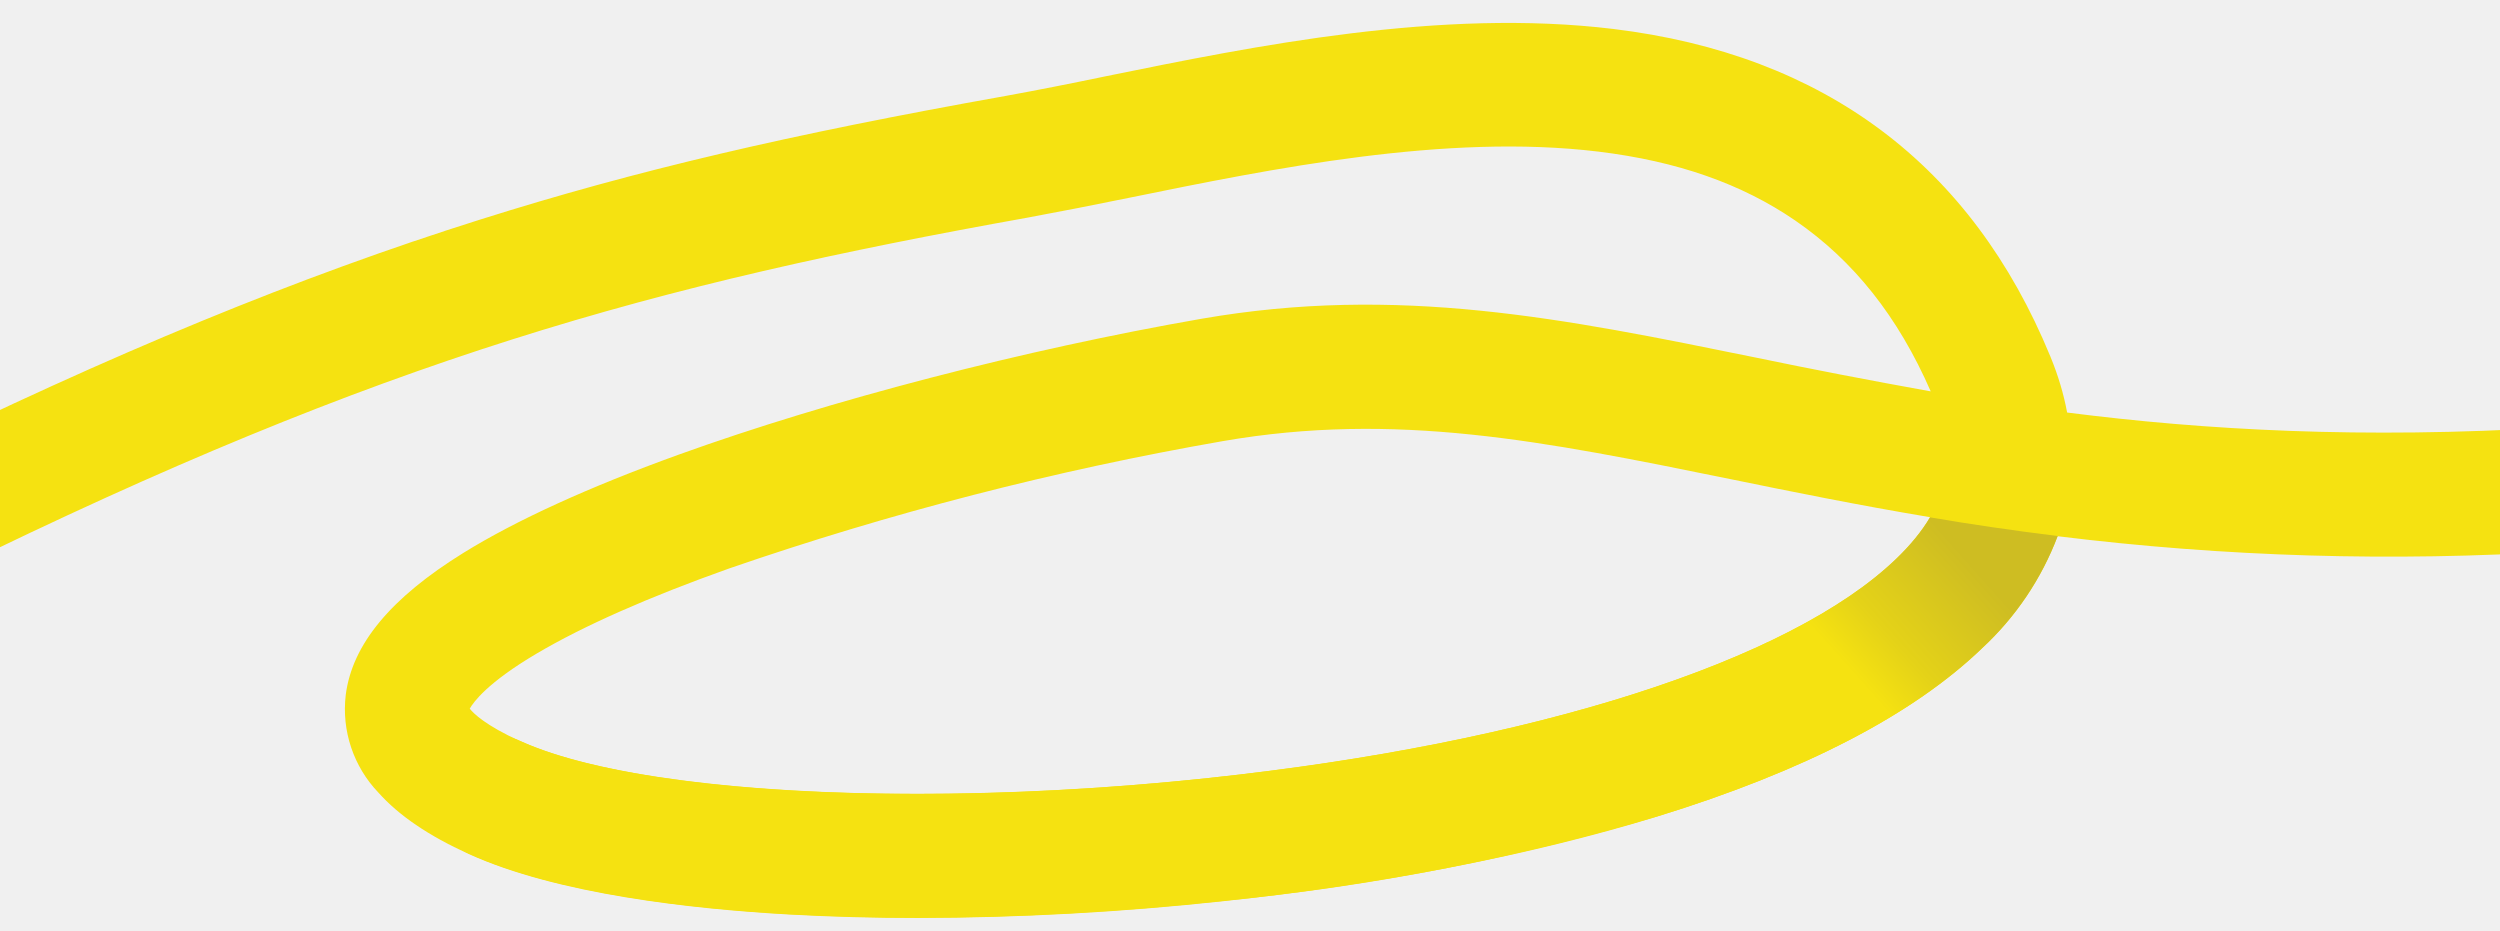
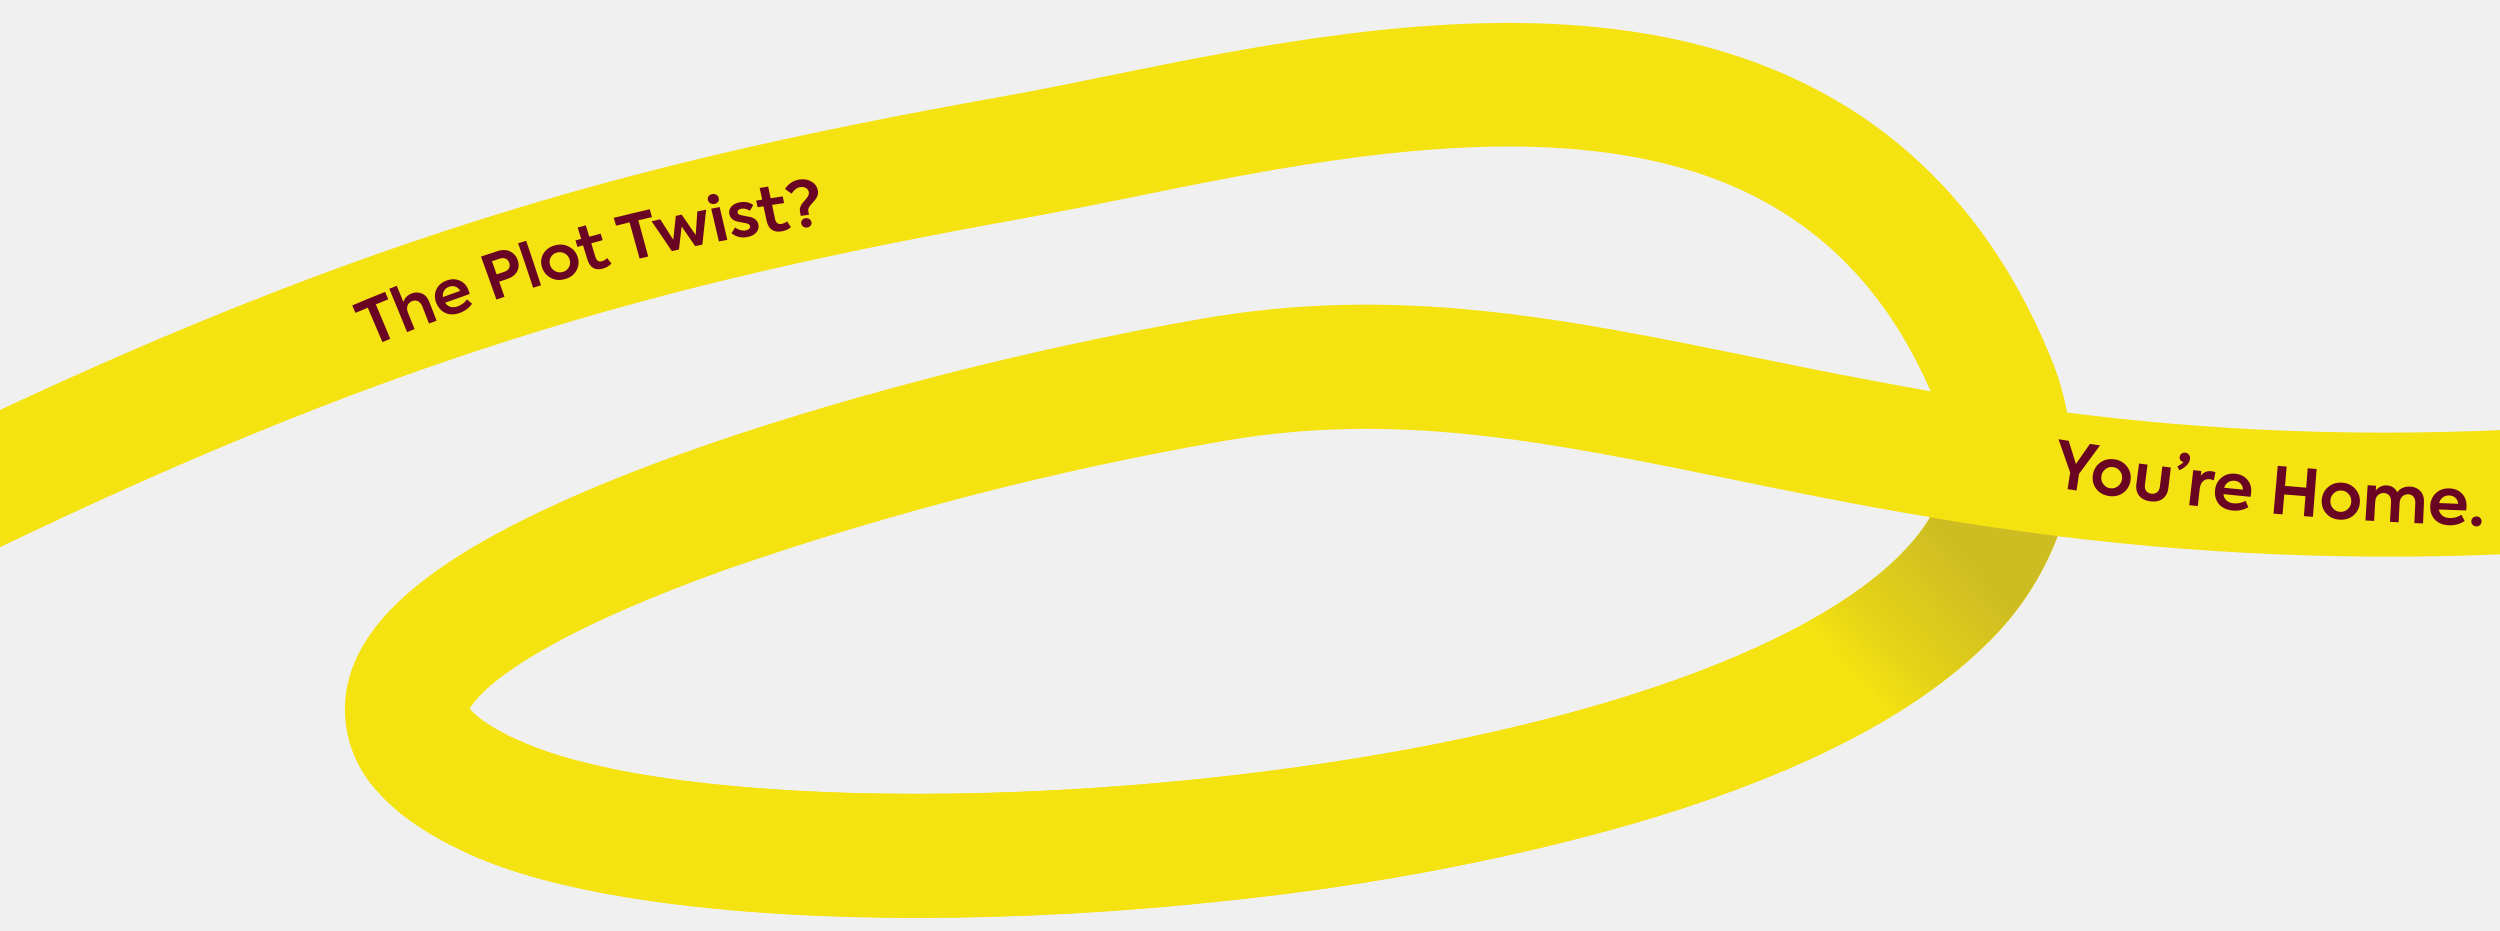
- <svg xmlns="http://www.w3.org/2000/svg" viewBox="0 0 1512 563" width="1512" height="563">
+ <svg xmlns="http://www.w3.org/2000/svg" width="1512" height="563" viewBox="0 0 1512 563" fill="none">
+   <g clip-path="url(#clip0_2089_2)">
+     <path d="M555.302 555.2C528.502 555.2 502.535 554.5 477.402 553.1C418.402 549.8 336.902 540.8 283.502 516.5C259.102 505.4 241.202 493.2 228.802 479.3C221.376 471.524 215.759 462.203 212.353 452.003C208.948 441.804 207.838 430.978 209.102 420.3C213.002 389.7 236.302 361.6 280.402 334.3C312.302 314.6 355.902 294.7 410.102 275.1C501.502 242.1 619.802 211.4 726.602 192.8C845.502 172.1 945.702 192.6 1061.6 216.2C1095.27 223.2 1130.64 230.033 1167.7 236.7C1147.9 191.4 1121 157.6 1085.8 133.4C1053.3 111.1 1014.4 97.5 966.702 91.7C874.702 80.5 768.902 102.1 684.002 119.4C661.869 123.933 641.069 128 621.602 131.6C395.802 172.1 232.902 216.3 -30.998 346C-39.916 350.34 -50.191 350.97 -59.573 347.752C-68.954 344.534 -76.679 337.73 -81.056 328.83C-85.434 319.93 -86.107 309.659 -82.929 300.264C-79.75 290.868 -72.98 283.115 -64.098 278.7C68.102 213.7 180.802 167.3 290.702 132.7C384.602 103.1 476.602 81.5 608.302 58C626.969 54.6 647.169 50.633 668.902 46.1C759.202 27.7 871.502 4.9 975.602 17.5C1103.4 33 1192.4 99.7 1240.1 215.7C1244.77 227.033 1248.14 238.3 1250.2 249.5C1333.2 260.1 1428.4 265.5 1544.1 258.5C1553.64 258.56 1562.8 262.244 1569.73 268.807C1576.66 275.37 1580.83 284.32 1581.4 293.844C1581.97 303.368 1578.9 312.754 1572.81 320.099C1566.72 327.444 1558.07 332.199 1548.6 333.4C1447.14 339.819 1345.3 336.773 1244.4 324.3C1234.65 350.094 1219.04 373.27 1198.8 392C1157 432.3 1091 466.5 1002.4 493.8C927.002 517 836.002 534.8 739.302 545.1C678.19 551.713 616.771 555.084 555.302 555.2ZM284.102 428.6C286.402 431.5 293.602 438.7 314.502 448.2C384.702 480.1 556.102 489.3 731.402 470.5C927.202 449.6 1082.5 400 1146.9 337.9C1155.5 329.633 1162.3 321.267 1167.3 312.8C1123.7 305.5 1083.8 297.4 1046.7 289.8C933.702 266.8 844.402 248.6 739.502 266.8C638.112 284.483 538.295 310.232 441.002 343.8C392.102 361.2 353.002 378.5 324.702 395.2C294.702 412.9 286.302 424.7 284.102 428.6Z" fill="#F5E211" />
+     <path d="M1167.3 312.9C1162.3 321.3 1155.5 329.633 1146.9 337.9C1082.5 400 927.198 449.6 731.398 470.5C670.598 477 610.298 480.1 554.498 480.1C449.498 480.1 360.398 469 314.598 448.1C310.12 446.064 305.285 444.931 300.369 444.764C295.453 444.597 290.552 445.4 285.946 447.127C281.34 448.855 277.12 451.472 273.525 454.83C269.931 458.189 267.034 462.222 264.998 466.7C262.963 471.178 261.829 476.013 261.662 480.929C261.495 485.845 262.298 490.746 264.026 495.352C265.753 499.958 268.37 504.178 271.728 507.773C275.087 511.367 279.12 514.264 283.598 516.3C337.098 540.6 418.598 549.6 477.498 552.9C502.631 554.3 528.598 555 555.398 555C614.498 555 676.898 551.6 739.398 544.9C828.526 536.233 916.624 519.088 1002.5 493.7C1091.1 466.4 1157.2 432.1 1198.9 391.9C1219.11 373.146 1234.71 349.977 1244.5 324.2C1216.7 320.733 1190.96 316.967 1167.3 312.9Z" fill="url(#paint0_linear_2089_2)" />
+     <path d="M222.443 186.095C219.961 187.12 217.479 188.165 214.995 189.228C214.332 187.727 213.669 186.226 213.005 184.725C219.588 181.926 226.22 179.186 232.9 176.504C233.538 178.017 234.175 179.53 234.813 181.043C232.306 182.042 229.799 183.054 227.291 184.079C230.257 191.024 233.178 197.974 236.054 204.929C234.464 205.576 232.874 206.23 231.284 206.89C228.395 199.948 225.448 193.016 222.443 186.095Z" fill="#6A0423" />
+     <path d="M246.201 200.834C242.684 192.086 239.09 183.354 235.419 174.638C236.931 174.039 238.442 173.446 239.954 172.86C241.321 176.157 242.682 179.453 244.037 182.749C244.434 180.621 246.206 178.539 248.957 177.485C251.068 176.676 253.095 176.687 255.095 177.481C257.095 178.275 258.607 179.913 259.593 182.451C261.095 186.275 262.585 190.105 264.062 193.94C262.526 194.513 260.996 195.086 259.473 195.66C258.148 192.237 256.809 188.82 255.458 185.409C254.207 182.251 251.836 181.119 249.279 182.104C246.547 183.159 245.459 185.952 246.661 188.88C248.025 192.266 249.383 195.651 250.735 199.036C249.224 199.636 247.712 200.235 246.201 200.834Z" fill="#6A0423" />
+     <path d="M284.046 177.807C279.08 179.539 274.132 181.303 269.202 183.1C270.824 185.487 273.467 186.494 276.776 185.306C279.118 184.467 281.021 183.039 282.445 181.08C283.461 181.942 284.477 182.812 285.493 183.687C283.742 186.267 281.251 188.133 278.057 189.288C270.818 191.893 265.799 188.205 263.845 183.206C262.736 180.358 262.751 177.644 263.888 175.12C265.058 172.546 267.147 170.717 270.153 169.633C272.999 168.601 275.655 168.652 278.104 169.729C280.593 170.788 282.361 172.778 283.428 175.721C283.621 176.243 283.847 176.92 284.046 177.807ZM267.884 179.652C271.344 178.379 274.815 177.132 278.297 175.911C276.911 173.379 274.303 172.45 271.593 173.429C268.864 174.408 267.484 176.771 267.884 179.652Z" fill="#6A0423" />
+     <path d="M300.756 151.926C303.907 150.904 306.561 151.012 308.721 152.156C310.9 153.319 312.371 155.051 313.171 157.43C313.99 159.79 313.856 162.061 312.753 164.166C311.668 166.271 309.531 167.843 306.283 168.9C304.827 169.374 303.37 169.847 301.914 170.321C302.983 173.391 304.047 176.454 305.104 179.511C303.466 180.055 301.829 180.598 300.192 181.142C297.17 172.474 294.077 163.817 290.914 155.17C294.188 154.082 297.469 153 300.756 151.926ZM304.904 164.437C307.823 163.502 308.799 161.203 308.013 158.977C307.247 156.753 305.09 155.513 302.461 156.362C300.811 156.893 299.168 157.43 297.531 157.974C298.474 160.619 299.417 163.27 300.36 165.928C301.868 165.431 303.383 164.934 304.904 164.437Z" fill="#6A0423" />
+     <path d="M327.187 172.549C325.602 173.031 324.018 173.519 322.433 174.014C319.486 165.03 316.461 156.062 313.359 147.111C314.981 146.618 316.604 146.124 318.227 145.631C321.29 154.593 324.277 163.566 327.187 172.549Z" fill="#6A0423" />
+     <path d="M328.495 153.682C329.9 151.129 332.159 149.369 335.344 148.463C338.53 147.538 341.447 147.789 344.096 149.198C346.765 150.569 348.529 152.674 349.408 155.534C350.292 158.432 350.016 161.144 348.58 163.67C347.175 166.204 344.919 167.888 341.792 168.776C338.644 169.684 335.803 169.473 333.172 168.104C330.554 166.741 328.776 164.628 327.84 161.767C326.903 158.925 327.128 156.236 328.495 153.682ZM341.492 153.259C339.971 152.443 338.409 152.276 336.729 152.755C335.049 153.253 333.85 154.206 333.055 155.69C332.278 157.175 332.169 158.72 332.688 160.324C333.207 161.948 334.218 163.167 335.72 163.983C337.223 164.779 338.766 164.946 340.446 164.467C342.106 163.988 343.305 163.034 344.1 161.569C344.895 160.105 345.024 158.541 344.505 156.917C344.005 155.294 343.014 154.075 341.492 153.259Z" fill="#6A0423" />
+     <path d="M369.804 159.376C368.492 160.862 366.659 161.909 364.382 162.521C359.791 163.724 356.684 161.745 355.187 156.781C354.351 153.986 353.502 151.198 352.639 148.415C351.52 148.722 350.394 149.028 349.262 149.334C348.86 148.033 348.452 146.725 348.037 145.411C349.195 145.093 350.353 144.775 351.511 144.458C350.81 142.178 350.103 139.891 349.39 137.598C351.024 137.156 352.658 136.714 354.291 136.272C354.992 138.565 355.692 140.857 356.392 143.15C358.695 142.539 360.997 141.928 363.299 141.317C363.701 142.644 364.096 143.964 364.485 145.277C362.183 145.875 359.888 146.48 357.598 147.091C358.424 149.821 359.243 152.551 360.056 155.281C360.743 157.618 362.051 158.522 364.037 158.016C365.175 157.71 366.229 157.095 367.199 156.095C368.068 157.183 368.936 158.276 369.804 159.376Z" fill="#6A0423" />
+     <path d="M380.743 134.486C378.019 135.146 375.3 135.813 372.588 136.487C372.118 134.916 371.655 133.339 371.198 131.755C378.423 129.946 385.684 128.209 392.981 126.543C393.411 128.138 393.848 129.727 394.292 131.31C391.543 131.944 388.8 132.578 386.063 133.212C388.099 140.508 390.09 147.816 392.036 155.135C390.302 155.535 388.567 155.948 386.832 156.374C384.847 149.067 382.818 141.771 380.743 134.486Z" fill="#6A0423" />
+     <path d="M406.316 151.849C402.3 145.812 398.213 139.804 394.055 133.826C395.802 133.426 397.555 133.026 399.315 132.626C401.968 136.744 404.595 140.867 407.197 144.995C407.703 140.181 408.216 135.374 408.734 130.573C409.916 130.319 411.097 130.066 412.278 129.812C415.136 133.911 417.961 138.015 420.755 142.125C421.08 137.381 421.412 132.631 421.751 127.875C423.522 127.514 425.3 127.16 427.083 126.812C426.31 133.861 425.544 140.903 424.784 147.94C423.334 148.235 421.884 148.53 420.433 148.826C417.736 144.872 415.014 140.925 412.266 136.982C411.715 141.616 411.17 146.257 410.631 150.905C409.193 151.213 407.754 151.528 406.316 151.849Z" fill="#6A0423" />
+     <path d="M428.14 120.996C427.72 119.28 428.862 117.731 430.729 117.373C432.577 117.015 434.282 118.029 434.684 119.744C435.102 121.498 434.02 122.991 432.172 123.35C430.286 123.707 428.578 122.75 428.14 120.996ZM439.873 145.063C438.18 145.375 436.486 145.694 434.793 146.02C433.281 139.417 431.725 132.818 430.125 126.225C431.831 125.888 433.544 125.556 435.263 125.232C436.838 131.837 438.375 138.447 439.873 145.063Z" fill="#6A0423" />
+     <path d="M442.402 141C443.142 139.852 443.888 138.705 444.641 137.557C446.426 139.052 448.889 139.727 450.947 139.357C452.794 139.037 453.884 137.907 453.617 136.732C453.452 135.961 452.763 135.403 451.607 135.096C451.216 134.981 450.279 134.803 448.795 134.561C447.369 134.322 446.382 134.117 445.87 133.985C443.235 133.322 441.659 131.854 441.142 129.6C440.741 127.885 441.118 126.329 442.292 124.973C443.447 123.616 445.217 122.72 447.544 122.32C450.603 121.773 453.28 122.341 455.577 123.968C454.9 125.13 454.224 126.299 453.547 127.475C451.883 126.348 450.099 125.944 448.292 126.246C446.676 126.536 445.878 127.522 446.11 128.582C446.309 129.468 447.094 130.011 448.388 130.188C451.715 130.778 453.595 131.148 453.992 131.276C456.642 132.072 458.237 133.56 458.68 135.717C459.079 137.508 458.641 139.138 457.387 140.606C456.114 142.074 454.247 143.005 451.805 143.42C448.381 144.031 444.985 143.229 442.402 141Z" fill="#6A0423" />
+     <path d="M478.351 137.373C476.871 138.738 474.91 139.609 472.508 139.968C467.683 140.723 464.682 138.442 463.61 133.358C463.006 130.495 462.395 127.632 461.777 124.769C460.585 124.958 459.4 125.154 458.22 125.356C457.921 124.008 457.622 122.666 457.323 121.33C458.541 121.116 459.759 120.915 460.976 120.726C460.469 118.377 459.956 116.026 459.436 113.676C461.153 113.403 462.871 113.123 464.588 112.836C465.108 115.187 465.616 117.537 466.11 119.886C468.532 119.509 470.954 119.138 473.375 118.773C473.661 120.121 473.941 121.469 474.214 122.817C471.793 123.181 469.377 123.552 466.968 123.93C467.562 126.729 468.15 129.534 468.73 132.345C469.224 134.733 470.489 135.77 472.584 135.458C473.756 135.268 474.921 134.753 476.002 133.872C476.792 135.033 477.575 136.2 478.351 137.373Z" fill="#6A0423" />
+     <path d="M484.307 130.576C484.144 129.742 483.987 128.914 483.836 128.093C483.427 126.034 484.259 124.054 485.473 122.642C487.244 120.579 489.628 118.499 489.173 116.112C488.765 114.014 486.569 112.793 484.111 113.131C482.112 113.427 480.309 114.743 478.736 117.137C477.43 116.188 476.117 115.245 474.797 114.309C476.64 111.254 479.772 109.103 483.615 108.544C486.304 108.176 488.718 108.602 490.837 109.858C492.956 111.096 494.196 112.859 494.637 115.111C495.058 117.362 494.202 119.513 492.849 121.055C490.958 123.285 488.42 125.399 488.842 127.631C488.983 128.375 489.13 129.119 489.283 129.864C487.618 130.101 485.959 130.338 484.307 130.576ZM484.59 135.213C484.281 133.596 485.438 132.182 487.186 131.935C488.896 131.706 490.467 132.734 490.776 134.35C491.066 135.966 489.948 137.382 488.257 137.611C486.509 137.859 484.898 136.848 484.59 135.213Z" fill="#6A0423" />
+     <path d="M1270.09 269.374C1265.88 275.13 1261.66 280.869 1257.41 286.592C1256.91 289.947 1256.41 293.302 1255.9 296.657C1254.1 296.381 1252.3 296.112 1250.49 295.851C1251.01 292.497 1251.52 289.142 1252.03 285.787C1249.64 279.076 1247.3 272.366 1244.99 265.657C1247.04 265.975 1249.09 266.285 1251.13 266.587C1252.58 271.262 1254.04 275.929 1255.52 280.59C1258.35 276.558 1261.17 272.525 1263.97 268.492C1266 268.793 1268.04 269.087 1270.09 269.374Z" fill="#6A0423" />
+     <path d="M1270.06 279.871C1272.51 278.045 1275.35 277.327 1278.68 277.791C1282 278.231 1284.57 279.686 1286.39 282.108C1288.27 284.555 1288.97 287.279 1288.56 290.397C1288.15 293.563 1286.74 296.059 1284.27 297.931C1281.85 299.781 1278.99 300.475 1275.61 300.009C1272.26 299.545 1269.68 298.113 1267.8 295.666C1265.99 293.221 1265.3 290.428 1265.76 287.288C1266.21 284.171 1267.64 281.722 1270.06 279.871ZM1282.21 284.976C1281.18 283.563 1279.79 282.739 1278.04 282.503C1276.26 282.243 1274.73 282.667 1273.34 283.748C1271.95 284.828 1271.15 286.258 1270.91 288.013C1270.65 289.791 1271.02 291.386 1272.08 292.801C1273.11 294.237 1274.5 295.062 1276.27 295.298C1278.05 295.535 1279.6 295.112 1280.97 294.03C1282.36 292.95 1283.17 291.52 1283.41 289.718C1283.64 287.963 1283.27 286.368 1282.21 284.976Z" fill="#6A0423" />
+     <path d="M1292.09 292.659C1292.61 288.546 1293.15 284.442 1293.69 280.345C1295.4 280.556 1297.11 280.774 1298.82 281C1298.29 285.097 1297.77 289.202 1297.24 293.315C1296.87 296.156 1298.33 298.239 1301.15 298.588C1304 298.939 1305.92 297.277 1306.27 294.435C1306.79 290.337 1307.29 286.231 1307.79 282.117C1309.5 282.327 1311.21 282.538 1312.92 282.748C1312.44 286.848 1311.95 290.954 1311.45 295.068C1310.74 300.939 1306.62 303.973 1300.57 303.233C1294.58 302.472 1291.31 298.527 1292.09 292.659Z" fill="#6A0423" />
+     <path d="M1324.5 277.609C1324.21 280.176 1322.09 282.48 1318.08 284.427C1317.68 283.667 1317.28 282.907 1316.88 282.147C1318.83 281.066 1320.1 280.144 1320.61 279.422C1320.61 279.422 1320.59 279.421 1320.57 279.42C1319.11 279.243 1318.08 277.899 1318.26 276.374C1318.47 274.687 1319.98 273.565 1321.71 273.777C1323.54 273.992 1324.75 275.622 1324.5 277.609Z" fill="#6A0423" />
+     <path d="M1324.05 305.511C1324.87 298.437 1325.68 291.37 1326.47 284.311C1328.12 284.503 1329.76 284.688 1331.39 284.864C1331.27 285.835 1331.16 286.814 1331.06 287.801C1332.61 285.635 1334.75 284.679 1337.38 284.974C1338.28 285.058 1339.13 285.303 1339.88 285.659C1339.57 287.272 1339.25 288.885 1338.94 290.498C1338.1 290.138 1337.29 289.895 1336.51 289.816C1333.31 289.474 1330.87 291.323 1330.38 295.74C1329.99 299.192 1329.6 302.637 1329.21 306.074C1327.5 305.894 1325.78 305.707 1324.05 305.511Z" fill="#6A0423" />
+     <path d="M1361.11 300.481C1355.65 299.959 1350.19 299.414 1344.73 298.846C1345.09 301.858 1347.11 304.033 1350.79 304.395C1353.41 304.666 1355.87 304.165 1358.12 302.912C1358.69 304.19 1359.26 305.468 1359.82 306.746C1356.96 308.438 1353.73 309.117 1350.15 308.758C1342.03 307.932 1339.04 302.094 1339.65 296.475C1339.99 293.26 1341.3 290.713 1343.56 288.856C1345.87 286.978 1348.67 286.188 1351.93 286.51C1355.03 286.825 1357.46 288.064 1359.24 290.159C1361.08 292.28 1361.8 294.935 1361.48 298.22C1361.43 298.822 1361.33 299.538 1361.11 300.481ZM1345.12 294.984C1348.95 295.375 1352.76 295.759 1356.57 296.134C1356.44 293.132 1354.46 291.075 1351.5 290.766C1348.51 290.479 1346.1 292.074 1345.12 294.984Z" fill="#6A0423" />
+     <path d="M1375.03 310.631C1375.89 300.988 1376.75 291.353 1377.6 281.725C1379.39 281.877 1381.18 282.029 1382.97 282.181C1382.64 286.085 1382.31 289.989 1381.97 293.893C1386.23 294.257 1390.5 294.605 1394.78 294.938C1395.09 291.033 1395.4 287.128 1395.7 283.223C1397.49 283.375 1399.29 283.519 1401.1 283.656C1400.36 293.288 1399.61 302.928 1398.85 312.575C1397.03 312.437 1395.21 312.299 1393.38 312.162C1393.71 308.133 1394.03 304.113 1394.35 300.1C1390.08 299.767 1385.8 299.419 1381.53 299.055C1381.17 303.066 1380.82 307.078 1380.47 311.09C1378.66 310.937 1376.85 310.784 1375.03 310.631Z" fill="#6A0423" />
+     <path d="M1408.01 294.606C1410.35 292.589 1413.15 291.707 1416.51 291.917C1419.86 292.149 1422.51 293.421 1424.5 295.734C1426.54 298.026 1427.45 300.711 1427.25 303.862C1427.05 307.013 1425.8 309.632 1423.47 311.649C1421.18 313.644 1418.33 314.524 1414.95 314.29C1411.54 314.079 1408.88 312.807 1406.84 310.492C1404.84 308.194 1403.96 305.455 1404.2 302.275C1404.45 299.15 1405.72 296.601 1408.01 294.606ZM1420.51 298.843C1419.38 297.518 1417.95 296.785 1416.17 296.664C1414.38 296.544 1412.88 297.062 1411.57 298.238C1410.25 299.414 1409.53 300.895 1409.42 302.655C1409.27 304.461 1409.76 306.014 1410.91 307.363C1412.04 308.711 1413.48 309.444 1415.28 309.566C1417.07 309.687 1418.6 309.146 1419.9 307.97C1421.23 306.817 1421.92 305.313 1422.04 303.529C1422.16 301.745 1421.67 300.192 1420.51 298.843Z" fill="#6A0423" />
+     <path d="M1463.86 297.024C1465.42 298.692 1466.14 300.929 1466.02 303.757C1465.83 308.039 1465.63 312.313 1465.44 316.579C1463.69 316.506 1461.95 316.433 1460.2 316.36C1460.38 312.388 1460.57 308.424 1460.77 304.468C1460.91 301.013 1459.22 299.084 1456.54 298.949C1453.64 298.828 1451.46 300.852 1451.28 304.166C1451.08 308.075 1450.88 311.985 1450.67 315.894C1448.94 315.806 1447.2 315.711 1445.46 315.607C1445.68 311.668 1445.9 307.72 1446.11 303.765C1446.3 300.428 1444.6 298.336 1441.86 298.175C1438.97 298.032 1436.72 300.052 1436.54 303.389C1436.3 307.282 1436.06 311.174 1435.84 315.067C1434.11 314.964 1432.37 314.861 1430.63 314.757C1431.08 307.668 1431.52 300.571 1431.96 293.466C1433.65 293.583 1435.35 293.684 1437.03 293.77C1436.97 294.789 1436.91 295.809 1436.86 296.829C1438.2 294.678 1440.78 293.415 1443.59 293.555C1446.39 293.765 1448.77 295.188 1449.8 297.716C1451.48 295.394 1454.44 294.123 1457.71 294.282C1460.3 294.414 1462.31 295.333 1463.86 297.024Z" fill="#6A0423" />
+     <path d="M1491.53 308.722C1486.03 308.555 1480.52 308.364 1475.02 308.151C1475.57 311.1 1477.74 313.165 1481.45 313.296C1484.09 313.406 1486.51 312.741 1488.68 311.345C1489.34 312.58 1490 313.823 1490.64 315.073C1487.89 316.933 1484.7 317.822 1481.08 317.694C1472.92 317.378 1469.55 311.732 1469.79 306.074C1469.92 302.851 1471.07 300.228 1473.22 298.25C1475.42 296.205 1478.16 295.25 1481.45 295.387C1484.58 295.494 1487.09 296.551 1489.01 298.536C1490.97 300.545 1491.88 303.162 1491.77 306.456C1491.74 307.035 1491.69 307.776 1491.53 308.722ZM1475.18 304.255C1479.03 304.415 1482.88 304.56 1486.73 304.689C1486.39 301.679 1484.26 299.755 1481.3 299.655C1478.28 299.553 1475.98 301.292 1475.18 304.255Z" fill="#6A0423" />
+     <path d="M1494.65 315.217C1494.69 313.547 1496.14 312.283 1497.9 312.333C1499.62 312.404 1500.89 313.712 1500.84 315.405C1500.79 317.122 1499.44 318.436 1497.72 318.388C1495.96 318.338 1494.58 316.956 1494.65 315.217Z" fill="#6A0423" />
+   </g>
  <defs>
-     <linearGradient id="ribbonGradient" x1="1055.2" y1="138.6" x2="812.2" y2="355.6" gradientUnits="userSpaceOnUse">
-       <stop offset="0.1" stop-color="#cebd22" />
-       <stop offset="0.3" stop-color="#e4d218" />
-       <stop offset="0.4" stop-color="#f5e211" />
+     <linearGradient id="paint0_linear_2089_2" x1="1055.2" y1="138.6" x2="812.198" y2="355.6" gradientUnits="userSpaceOnUse">
+       <stop offset="0.1" stop-color="#CEBD22" />
+       <stop offset="0.3" stop-color="#E4D218" />
+       <stop offset="0.4" stop-color="#F5E211" />
    </linearGradient>
+     <clipPath id="clip0_2089_2">
+       <rect width="1512" height="563" fill="white" />
+     </clipPath>
  </defs>
-   <path fill="#f5e211" d="M555.3 555.2q-40.2 0-77.9-2.1c-59-3.3-140.5-12.3-193.9-36.6-24.4-11.1-42.3-23.3-54.7-37.2a73 73 0 0 1-19.7-59c3.9-30.6 27.2-58.7 71.3-86 31.9-19.7 75.5-39.6 129.7-59.2 91.4-33 209.7-63.7 316.5-82.3 118.9-20.7 219.1-.2 335 23.4q50.5 10.5 106.1 20.5c-19.8-45.3-46.7-79.1-81.9-103.3-32.5-22.3-71.4-35.9-119.1-41.7-92-11.2-197.8 10.4-282.7 27.7q-33.2 6.8-62.4 12.2C395.8 172.1 232.9 216.3-31 346a37.5 37.5 0 0 1-33.1-67.3c132.2-65 244.9-111.4 354.8-146 93.9-29.6 185.9-51.2 317.6-74.7q28-5.1 60.6-11.9c90.3-18.4 202.6-41.2 306.7-28.6 127.8 15.5 216.8 82.2 264.5 198.2q7 17 10.1 33.8c83 10.6 178.2 16 293.9 9a37.6 37.6 0 0 1 4.5 74.9 1637 1637 0 0 1-304.2-9.1 178 178 0 0 1-45.6 67.7c-41.8 40.3-107.8 74.5-196.4 101.8-75.4 23.2-166.4 41-263.1 51.3a1741 1741 0 0 1-184 10.1M284.1 428.6c2.3 2.9 9.5 10.1 30.4 19.6 70.2 31.9 241.6 41.1 416.9 22.3 195.8-20.9 351.1-70.5 415.5-132.6q12.9-12.4 20.4-25.1c-43.6-7.3-83.5-15.4-120.6-23-113-23-202.3-41.2-307.2-23a1934 1934 0 0 0-298.5 77c-48.9 17.4-88 34.7-116.3 51.4-30 17.7-38.4 29.5-40.6 33.4" />
-   <path fill="url(#ribbonGradient)" d="M1167.3 312.9q-7.5 12.6-20.4 25c-64.4 62.1-219.7 111.7-415.5 132.6-60.8 6.5-121.1 9.6-176.9 9.6-105 0-194.1-11.1-239.9-32a37.4 37.4 0 1 0-31 68.2c53.5 24.3 135 33.3 193.9 36.6q37.7 2.1 77.9 2.1c59.1 0 121.5-3.4 184-10.1a1409 1409 0 0 0 263.1-51.2c88.6-27.3 154.7-61.6 196.4-101.8a179 179 0 0 0 45.6-67.7q-41.7-5.2-77.2-11.3" />
</svg>
